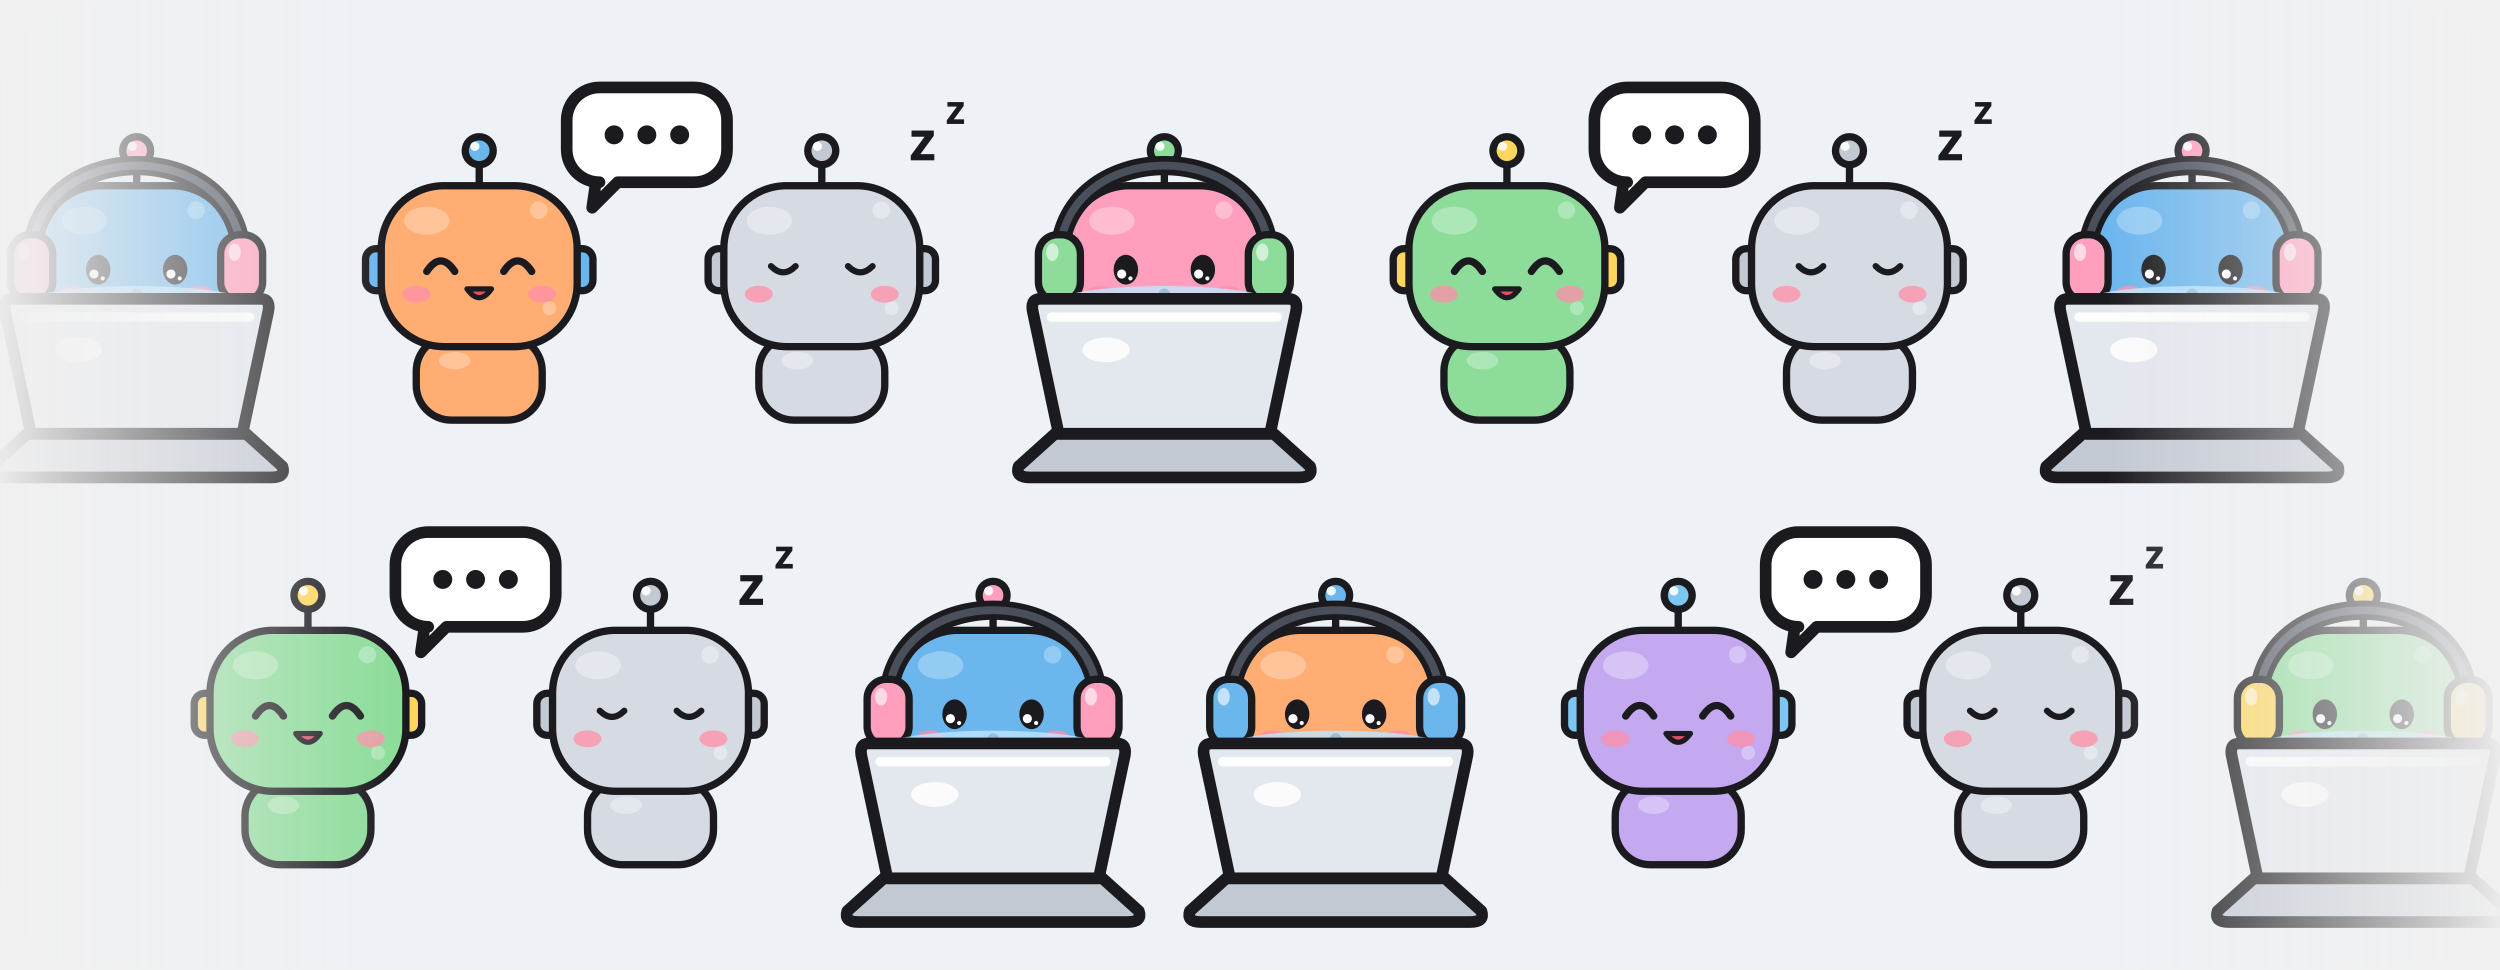
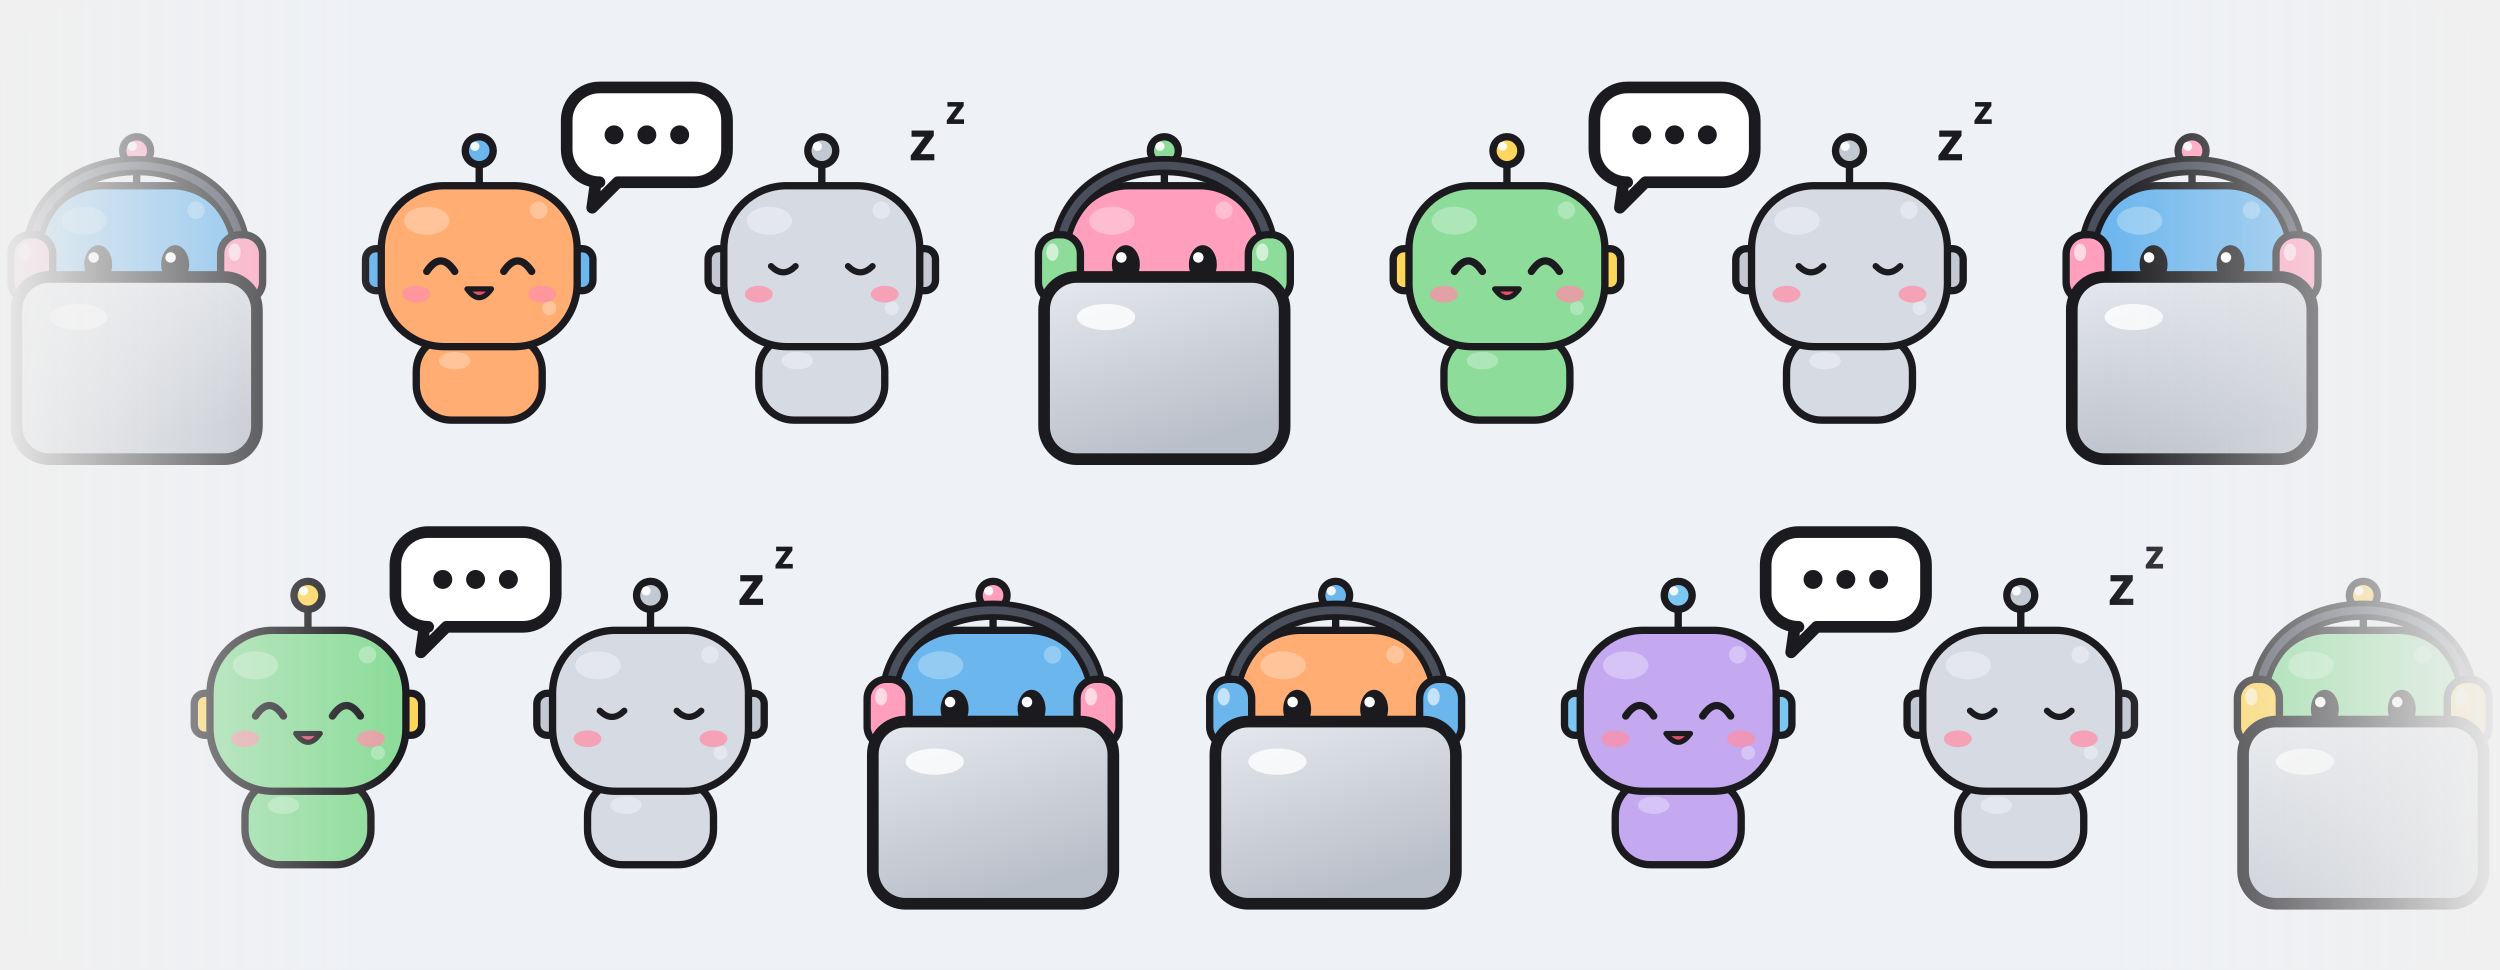
<svg xmlns="http://www.w3.org/2000/svg" viewBox="6 18 686 266" width="686" height="266" role="img" aria-label="A dense grid of small agents on one cluster: some work with headphones at a laptop, some chat, some sleep. The grid fades out at the sides, as part of a much larger cluster.">
  <defs>
    <linearGradient id="fade" x1="0" x2="1" y1="0" y2="0">
      <stop offset="0" stop-color="#fff" stop-opacity="0" />
      <stop offset="0.16" stop-color="#fff" stop-opacity="1" />
      <stop offset="0.84" stop-color="#fff" stop-opacity="1" />
      <stop offset="1" stop-color="#fff" stop-opacity="0" />
    </linearGradient>
    <mask id="m" maskUnits="userSpaceOnUse" x="0" y="0" width="698" height="296">
      <rect width="698" height="296" fill="url(#fade)" />
    </mask>
  </defs>
  <g mask="url(#m)">
    <rect x="6" y="18" width="686" height="266" rx="28" fill="#eef1f6" />
    <path d="M43.5,69.92 v-7.68" stroke="#1b1b1f" stroke-width="2.016" stroke-linejoin="round" stroke-linecap="round" />
    <circle cx="43.5" cy="59.36" r="3.84" fill="#ff9fbd" stroke="#1b1b1f" stroke-width="2.016" stroke-linejoin="round" stroke-linecap="round" />
    <ellipse cx="42.3" cy="58.16" rx="1.248" ry="1.248" fill="#ffffff" opacity="0.9" />
    <rect x="16.62" y="68.96" width="53.76" height="44.16" rx="17.28" fill="#6cb6ee" stroke="#1b1b1f" stroke-width="2.016" stroke-linejoin="round" stroke-linecap="round" />
    <ellipse cx="29.1" cy="78.56" rx="6.24" ry="3.84" fill="#b5dcf8" opacity="0.55" />
    <ellipse cx="59.82" cy="75.68" rx="2.4" ry="2.4" fill="#b5dcf8" opacity="0.55" />
    <ellipse cx="62.7" cy="102.56" rx="1.92" ry="1.92" fill="#b5dcf8" opacity="0.55" />
    <path d="M14.7,90.08 C13.74,54.56 73.26,54.56 72.3,90.08" fill="none" stroke="#1b1b1f" stroke-width="5.28" stroke-linecap="round" />
    <path d="M14.7,90.08 C13.74,54.56 73.26,54.56 72.3,90.08" fill="none" stroke="#4a4f5c" stroke-width="2.16" stroke-linecap="round" />
    <rect x="8.94" y="82.4" width="11.52" height="18.24" rx="5.28" fill="#ff9fbd" stroke="#1b1b1f" stroke-width="2.016" stroke-linejoin="round" stroke-linecap="round" />
    <ellipse cx="12.78" cy="87.2" rx="1.68" ry="2.4" fill="#ffffff" opacity="0.6" />
    <rect x="66.54" y="82.4" width="11.52" height="18.24" rx="5.28" fill="#ff9fbd" stroke="#1b1b1f" stroke-width="2.016" stroke-linejoin="round" stroke-linecap="round" />
    <ellipse cx="70.38" cy="87.2" rx="1.68" ry="2.4" fill="#ffffff" opacity="0.6" />
-     <ellipse cx="32.94" cy="92.0" rx="3.36" ry="4.08" fill="#1b1b1f" />
-     <circle cx="31.788" cy="93.2" r="1.248" fill="#ffffff" />
+     <ellipse cx="32.94" cy="90.56" rx="3.84" ry="5.28" fill="#1b1b1f" />
+     <circle cx="31.692" cy="88.64" r="1.44" fill="#ffffff" />
    <circle cx="34.188" cy="94.4" r="0.576" fill="#ffffff" />
-     <ellipse cx="54.06" cy="92.0" rx="3.36" ry="4.08" fill="#1b1b1f" />
-     <circle cx="52.908" cy="93.2" r="1.248" fill="#ffffff" />
+     <ellipse cx="54.06" cy="90.56" rx="3.84" ry="5.28" fill="#1b1b1f" />
+     <circle cx="52.812" cy="88.64" r="1.44" fill="#ffffff" />
    <circle cx="55.308" cy="94.4" r="0.576" fill="#ffffff" />
    <ellipse cx="26.22" cy="98.72" rx="3.84" ry="2.304" fill="#ff8fa8" opacity="0.75" />
    <ellipse cx="60.78" cy="98.72" rx="3.84" ry="2.304" fill="#ff8fa8" opacity="0.75" />
    <ellipse cx="43.5" cy="99.2" rx="1.728" ry="2.016" fill="#1b1b1f" />
-     <ellipse cx="43.5" cy="101" rx="30" ry="4.5" fill="#bfe6ff" opacity="0.8" />
-     <path d="M13.5,137 H73.5 L83.5,146 Q84.5,149 80.5,149 H6.5 Q2.5,149 3.5,146 z" fill="#c3c9d3" stroke="#1b1b1f" stroke-width="3.2" stroke-linejoin="round" />
-     <path d="M9.5,100 H77.5 Q80.5,100 79.5,104 L72.5,137 H14.5 L7.5,104 Q6.5,100 9.5,100 z" fill="#e3e7ee" stroke="#1b1b1f" stroke-width="3.2" stroke-linejoin="round" />
-     <path d="M12.5,105 H74.5" stroke="#ffffff" stroke-width="2.6" stroke-linecap="round" opacity="0.9" />
-     <ellipse cx="27.5" cy="114" rx="6.5" ry="3.4" fill="#ffffff" opacity="0.85" />
+     <linearGradient id="lid4394" x1="0" y1="0" x2="0.4" y2="1">
+       <stop offset="0" stop-color="#e6e9ee" />
+       <stop offset="1" stop-color="#b9bfc9" />
+     </linearGradient>
+     <rect x="10.5" y="94" width="66" height="50" rx="9" fill="url(#lid4394)" stroke="#1b1b1f" stroke-width="3.2" stroke-linejoin="round" />
+     <ellipse cx="27.5" cy="105" rx="8" ry="3.6" fill="#ffffff" opacity="0.8" />
    <rect x="120.22" y="110.24" width="34.56" height="23.04" rx="9.6" fill="#ffad73" stroke="#1b1b1f" stroke-width="2.016" stroke-linejoin="round" stroke-linecap="round" />
    <ellipse cx="130.78" cy="116.96" rx="4.32" ry="2.4" fill="#ffd7b8" opacity="0.55" />
    <path d="M137.5,69.92 v-7.68" stroke="#1b1b1f" stroke-width="2.016" stroke-linejoin="round" stroke-linecap="round" />
    <circle cx="137.5" cy="59.36" r="3.84" fill="#6cb6ee" stroke="#1b1b1f" stroke-width="2.016" stroke-linejoin="round" stroke-linecap="round" />
    <ellipse cx="136.3" cy="58.16" rx="1.248" ry="1.248" fill="#ffffff" opacity="0.9" />
    <rect x="106.3" y="86.24" width="6.72" height="11.52" rx="2.88" fill="#6cb6ee" stroke="#1b1b1f" stroke-width="2.016" stroke-linejoin="round" stroke-linecap="round" />
    <rect x="161.98" y="86.24" width="6.72" height="11.52" rx="2.88" fill="#6cb6ee" stroke="#1b1b1f" stroke-width="2.016" stroke-linejoin="round" stroke-linecap="round" />
    <rect x="110.62" y="68.96" width="53.76" height="44.16" rx="17.28" fill="#ffad73" stroke="#1b1b1f" stroke-width="2.016" stroke-linejoin="round" stroke-linecap="round" />
    <ellipse cx="123.1" cy="78.56" rx="6.24" ry="3.84" fill="#ffd7b8" opacity="0.55" />
    <ellipse cx="153.82" cy="75.68" rx="2.4" ry="2.4" fill="#ffd7b8" opacity="0.55" />
    <ellipse cx="156.7" cy="102.56" rx="1.92" ry="1.92" fill="#ffd7b8" opacity="0.55" />
    <path d="M123.1,92.48 q3.84,-5.76 7.68,0" fill="none" stroke="#1b1b1f" stroke-width="2.016" stroke-linecap="round" />
    <path d="M144.22,92.48 q3.84,-5.76 7.68,0" fill="none" stroke="#1b1b1f" stroke-width="2.016" stroke-linecap="round" />
    <ellipse cx="120.22" cy="98.72" rx="3.84" ry="2.304" fill="#ff8fa8" opacity="0.75" />
    <ellipse cx="154.78" cy="98.72" rx="3.84" ry="2.304" fill="#ff8fa8" opacity="0.75" />
    <path d="M134.14,97.28 q3.36,4.8 6.72,0 z" fill="#e2506b" stroke="#1b1b1f" stroke-width="1.44" stroke-linejoin="round" />
    <path d="M170.5,42 h26 a9,9 0 0 1 9,9 v8 a9,9 0 0 1 -9,9 H175.5 l-7,7 l1,-7 H170.5 a9,9 0 0 1 -9,-9 v-8 a9,9 0 0 1 9,-9 z" fill="#ffffff" stroke="#1b1b1f" stroke-width="3.2" stroke-linejoin="round" />
    <circle cx="174.5" cy="55" r="2.6" fill="#1b1b1f" />
    <circle cx="183.5" cy="55" r="2.6" fill="#1b1b1f" />
    <circle cx="192.5" cy="55" r="2.6" fill="#1b1b1f" />
    <rect x="214.22" y="110.24" width="34.56" height="23.04" rx="9.6" fill="#d6dbe3" stroke="#1b1b1f" stroke-width="2.016" stroke-linejoin="round" stroke-linecap="round" />
    <ellipse cx="224.78" cy="116.96" rx="4.32" ry="2.4" fill="#eef1f6" opacity="0.55" />
    <path d="M231.5,69.92 v-7.68" stroke="#1b1b1f" stroke-width="2.016" stroke-linejoin="round" stroke-linecap="round" />
    <circle cx="231.5" cy="59.36" r="3.84" fill="#c3c9d3" stroke="#1b1b1f" stroke-width="2.016" stroke-linejoin="round" stroke-linecap="round" />
    <ellipse cx="230.3" cy="58.16" rx="1.248" ry="1.248" fill="#ffffff" opacity="0.9" />
    <rect x="200.3" y="86.24" width="6.72" height="11.52" rx="2.88" fill="#c3c9d3" stroke="#1b1b1f" stroke-width="2.016" stroke-linejoin="round" stroke-linecap="round" />
    <rect x="255.98" y="86.24" width="6.72" height="11.52" rx="2.88" fill="#c3c9d3" stroke="#1b1b1f" stroke-width="2.016" stroke-linejoin="round" stroke-linecap="round" />
    <rect x="204.62" y="68.96" width="53.76" height="44.16" rx="17.28" fill="#d6dbe3" stroke="#1b1b1f" stroke-width="2.016" stroke-linejoin="round" stroke-linecap="round" />
    <ellipse cx="217.1" cy="78.56" rx="6.24" ry="3.84" fill="#eef1f6" opacity="0.55" />
    <ellipse cx="247.82" cy="75.68" rx="2.4" ry="2.4" fill="#eef1f6" opacity="0.55" />
    <ellipse cx="250.7" cy="102.56" rx="1.92" ry="1.92" fill="#eef1f6" opacity="0.55" />
    <path d="M217.58,91.04 q3.36,3.36 6.72,0" fill="none" stroke="#1b1b1f" stroke-width="1.728" stroke-linecap="round" />
    <path d="M238.7,91.04 q3.36,3.36 6.72,0" fill="none" stroke="#1b1b1f" stroke-width="1.728" stroke-linecap="round" />
    <ellipse cx="214.22" cy="98.72" rx="3.84" ry="2.304" fill="#ff8fa8" opacity="0.75" />
    <ellipse cx="248.78" cy="98.72" rx="3.84" ry="2.304" fill="#ff8fa8" opacity="0.75" />
    <text x="255.5" y="62" font-family="ui-rounded,'Arial Rounded MT Bold',sans-serif" font-size="15" font-weight="800" fill="#1b1b1f">z</text>
    <text x="265.5" y="52" font-family="ui-rounded,'Arial Rounded MT Bold',sans-serif" font-size="11" font-weight="800" fill="#1b1b1f">z</text>
    <path d="M325.5,69.92 v-7.68" stroke="#1b1b1f" stroke-width="2.016" stroke-linejoin="round" stroke-linecap="round" />
    <circle cx="325.5" cy="59.36" r="3.84" fill="#8ddc9a" stroke="#1b1b1f" stroke-width="2.016" stroke-linejoin="round" stroke-linecap="round" />
    <ellipse cx="324.3" cy="58.16" rx="1.248" ry="1.248" fill="#ffffff" opacity="0.9" />
    <rect x="298.62" y="68.96" width="53.76" height="44.16" rx="17.28" fill="#ff9fbd" stroke="#1b1b1f" stroke-width="2.016" stroke-linejoin="round" stroke-linecap="round" />
    <ellipse cx="311.1" cy="78.56" rx="6.24" ry="3.84" fill="#ffd6e3" opacity="0.55" />
    <ellipse cx="341.82" cy="75.68" rx="2.4" ry="2.4" fill="#ffd6e3" opacity="0.55" />
    <ellipse cx="344.7" cy="102.56" rx="1.92" ry="1.92" fill="#ffd6e3" opacity="0.55" />
    <path d="M296.7,90.08 C295.74,54.56 355.26,54.56 354.3,90.08" fill="none" stroke="#1b1b1f" stroke-width="5.28" stroke-linecap="round" />
    <path d="M296.7,90.08 C295.74,54.56 355.26,54.56 354.3,90.08" fill="none" stroke="#4a4f5c" stroke-width="2.16" stroke-linecap="round" />
    <rect x="290.94" y="82.4" width="11.52" height="18.24" rx="5.28" fill="#8ddc9a" stroke="#1b1b1f" stroke-width="2.016" stroke-linejoin="round" stroke-linecap="round" />
    <ellipse cx="294.78" cy="87.2" rx="1.68" ry="2.4" fill="#ffffff" opacity="0.6" />
    <rect x="348.54" y="82.4" width="11.52" height="18.24" rx="5.28" fill="#8ddc9a" stroke="#1b1b1f" stroke-width="2.016" stroke-linejoin="round" stroke-linecap="round" />
    <ellipse cx="352.38" cy="87.2" rx="1.68" ry="2.4" fill="#ffffff" opacity="0.6" />
-     <ellipse cx="314.94" cy="92.0" rx="3.36" ry="4.08" fill="#1b1b1f" />
-     <circle cx="313.788" cy="93.2" r="1.248" fill="#ffffff" />
+     <ellipse cx="314.94" cy="90.56" rx="3.84" ry="5.28" fill="#1b1b1f" />
+     <circle cx="313.692" cy="88.64" r="1.44" fill="#ffffff" />
    <circle cx="316.188" cy="94.4" r="0.576" fill="#ffffff" />
-     <ellipse cx="336.06" cy="92.0" rx="3.36" ry="4.08" fill="#1b1b1f" />
-     <circle cx="334.908" cy="93.2" r="1.248" fill="#ffffff" />
+     <ellipse cx="336.06" cy="90.56" rx="3.84" ry="5.28" fill="#1b1b1f" />
+     <circle cx="334.812" cy="88.64" r="1.44" fill="#ffffff" />
    <circle cx="337.308" cy="94.4" r="0.576" fill="#ffffff" />
    <ellipse cx="308.22" cy="98.72" rx="3.84" ry="2.304" fill="#ff8fa8" opacity="0.75" />
    <ellipse cx="342.78" cy="98.72" rx="3.84" ry="2.304" fill="#ff8fa8" opacity="0.75" />
    <ellipse cx="325.5" cy="99.2" rx="1.728" ry="2.016" fill="#1b1b1f" />
-     <ellipse cx="325.5" cy="101" rx="30" ry="4.5" fill="#bfe6ff" opacity="0.8" />
-     <path d="M295.5,137 H355.5 L365.5,146 Q366.5,149 362.5,149 H288.5 Q284.5,149 285.5,146 z" fill="#c3c9d3" stroke="#1b1b1f" stroke-width="3.2" stroke-linejoin="round" />
-     <path d="M291.5,100 H359.5 Q362.5,100 361.5,104 L354.5,137 H296.5 L289.5,104 Q288.5,100 291.5,100 z" fill="#e3e7ee" stroke="#1b1b1f" stroke-width="3.2" stroke-linejoin="round" />
-     <path d="M294.5,105 H356.5" stroke="#ffffff" stroke-width="2.6" stroke-linecap="round" opacity="0.9" />
-     <ellipse cx="309.5" cy="114" rx="6.5" ry="3.4" fill="#ffffff" opacity="0.85" />
+     <linearGradient id="lid32594" x1="0" y1="0" x2="0.4" y2="1">
+       <stop offset="0" stop-color="#e6e9ee" />
+       <stop offset="1" stop-color="#b9bfc9" />
+     </linearGradient>
+     <rect x="292.5" y="94" width="66" height="50" rx="9" fill="url(#lid32594)" stroke="#1b1b1f" stroke-width="3.2" stroke-linejoin="round" />
+     <ellipse cx="309.5" cy="105" rx="8" ry="3.6" fill="#ffffff" opacity="0.8" />
    <rect x="402.22" y="110.24" width="34.56" height="23.04" rx="9.6" fill="#8ddc9a" stroke="#1b1b1f" stroke-width="2.016" stroke-linejoin="round" stroke-linecap="round" />
    <ellipse cx="412.78" cy="116.96" rx="4.32" ry="2.4" fill="#c9f1cf" opacity="0.55" />
    <path d="M419.5,69.92 v-7.68" stroke="#1b1b1f" stroke-width="2.016" stroke-linejoin="round" stroke-linecap="round" />
    <circle cx="419.5" cy="59.36" r="3.84" fill="#ffd65c" stroke="#1b1b1f" stroke-width="2.016" stroke-linejoin="round" stroke-linecap="round" />
    <ellipse cx="418.3" cy="58.16" rx="1.248" ry="1.248" fill="#ffffff" opacity="0.9" />
    <rect x="388.3" y="86.24" width="6.72" height="11.52" rx="2.88" fill="#ffd65c" stroke="#1b1b1f" stroke-width="2.016" stroke-linejoin="round" stroke-linecap="round" />
    <rect x="443.98" y="86.24" width="6.72" height="11.52" rx="2.88" fill="#ffd65c" stroke="#1b1b1f" stroke-width="2.016" stroke-linejoin="round" stroke-linecap="round" />
    <rect x="392.62" y="68.96" width="53.76" height="44.16" rx="17.28" fill="#8ddc9a" stroke="#1b1b1f" stroke-width="2.016" stroke-linejoin="round" stroke-linecap="round" />
    <ellipse cx="405.1" cy="78.56" rx="6.24" ry="3.84" fill="#c9f1cf" opacity="0.55" />
    <ellipse cx="435.82" cy="75.68" rx="2.4" ry="2.4" fill="#c9f1cf" opacity="0.55" />
    <ellipse cx="438.7" cy="102.56" rx="1.92" ry="1.92" fill="#c9f1cf" opacity="0.55" />
    <path d="M405.1,92.48 q3.84,-5.76 7.68,0" fill="none" stroke="#1b1b1f" stroke-width="2.016" stroke-linecap="round" />
    <path d="M426.22,92.48 q3.84,-5.76 7.68,0" fill="none" stroke="#1b1b1f" stroke-width="2.016" stroke-linecap="round" />
    <ellipse cx="402.22" cy="98.72" rx="3.84" ry="2.304" fill="#ff8fa8" opacity="0.75" />
    <ellipse cx="436.78" cy="98.72" rx="3.84" ry="2.304" fill="#ff8fa8" opacity="0.75" />
    <path d="M416.14,97.28 q3.36,4.8 6.72,0 z" fill="#e2506b" stroke="#1b1b1f" stroke-width="1.44" stroke-linejoin="round" />
    <path d="M452.5,42 h26 a9,9 0 0 1 9,9 v8 a9,9 0 0 1 -9,9 H457.5 l-7,7 l1,-7 H452.5 a9,9 0 0 1 -9,-9 v-8 a9,9 0 0 1 9,-9 z" fill="#ffffff" stroke="#1b1b1f" stroke-width="3.2" stroke-linejoin="round" />
    <circle cx="456.5" cy="55" r="2.6" fill="#1b1b1f" />
    <circle cx="465.5" cy="55" r="2.6" fill="#1b1b1f" />
    <circle cx="474.5" cy="55" r="2.6" fill="#1b1b1f" />
    <rect x="496.22" y="110.24" width="34.56" height="23.04" rx="9.6" fill="#d6dbe3" stroke="#1b1b1f" stroke-width="2.016" stroke-linejoin="round" stroke-linecap="round" />
    <ellipse cx="506.78" cy="116.96" rx="4.32" ry="2.4" fill="#eef1f6" opacity="0.55" />
    <path d="M513.5,69.92 v-7.68" stroke="#1b1b1f" stroke-width="2.016" stroke-linejoin="round" stroke-linecap="round" />
    <circle cx="513.5" cy="59.36" r="3.84" fill="#c3c9d3" stroke="#1b1b1f" stroke-width="2.016" stroke-linejoin="round" stroke-linecap="round" />
    <ellipse cx="512.3" cy="58.16" rx="1.248" ry="1.248" fill="#ffffff" opacity="0.9" />
    <rect x="482.3" y="86.24" width="6.72" height="11.52" rx="2.88" fill="#c3c9d3" stroke="#1b1b1f" stroke-width="2.016" stroke-linejoin="round" stroke-linecap="round" />
    <rect x="537.98" y="86.24" width="6.72" height="11.52" rx="2.88" fill="#c3c9d3" stroke="#1b1b1f" stroke-width="2.016" stroke-linejoin="round" stroke-linecap="round" />
    <rect x="486.62" y="68.96" width="53.76" height="44.16" rx="17.28" fill="#d6dbe3" stroke="#1b1b1f" stroke-width="2.016" stroke-linejoin="round" stroke-linecap="round" />
    <ellipse cx="499.1" cy="78.56" rx="6.24" ry="3.84" fill="#eef1f6" opacity="0.55" />
    <ellipse cx="529.82" cy="75.68" rx="2.4" ry="2.4" fill="#eef1f6" opacity="0.55" />
    <ellipse cx="532.7" cy="102.56" rx="1.92" ry="1.92" fill="#eef1f6" opacity="0.55" />
    <path d="M499.58,91.04 q3.36,3.36 6.72,0" fill="none" stroke="#1b1b1f" stroke-width="1.728" stroke-linecap="round" />
    <path d="M520.7,91.04 q3.36,3.36 6.72,0" fill="none" stroke="#1b1b1f" stroke-width="1.728" stroke-linecap="round" />
    <ellipse cx="496.22" cy="98.72" rx="3.84" ry="2.304" fill="#ff8fa8" opacity="0.75" />
    <ellipse cx="530.78" cy="98.72" rx="3.84" ry="2.304" fill="#ff8fa8" opacity="0.75" />
    <text x="537.5" y="62" font-family="ui-rounded,'Arial Rounded MT Bold',sans-serif" font-size="15" font-weight="800" fill="#1b1b1f">z</text>
    <text x="547.5" y="52" font-family="ui-rounded,'Arial Rounded MT Bold',sans-serif" font-size="11" font-weight="800" fill="#1b1b1f">z</text>
    <path d="M607.5,69.92 v-7.68" stroke="#1b1b1f" stroke-width="2.016" stroke-linejoin="round" stroke-linecap="round" />
    <circle cx="607.5" cy="59.36" r="3.84" fill="#ff9fbd" stroke="#1b1b1f" stroke-width="2.016" stroke-linejoin="round" stroke-linecap="round" />
    <ellipse cx="606.3" cy="58.16" rx="1.248" ry="1.248" fill="#ffffff" opacity="0.9" />
    <rect x="580.62" y="68.96" width="53.76" height="44.16" rx="17.28" fill="#6cb6ee" stroke="#1b1b1f" stroke-width="2.016" stroke-linejoin="round" stroke-linecap="round" />
    <ellipse cx="593.1" cy="78.56" rx="6.24" ry="3.84" fill="#b5dcf8" opacity="0.55" />
    <ellipse cx="623.82" cy="75.68" rx="2.4" ry="2.4" fill="#b5dcf8" opacity="0.55" />
    <ellipse cx="626.7" cy="102.56" rx="1.92" ry="1.92" fill="#b5dcf8" opacity="0.55" />
    <path d="M578.7,90.08 C577.74,54.56 637.26,54.56 636.3,90.08" fill="none" stroke="#1b1b1f" stroke-width="5.28" stroke-linecap="round" />
    <path d="M578.7,90.08 C577.74,54.56 637.26,54.56 636.3,90.08" fill="none" stroke="#4a4f5c" stroke-width="2.16" stroke-linecap="round" />
    <rect x="572.94" y="82.4" width="11.52" height="18.24" rx="5.28" fill="#ff9fbd" stroke="#1b1b1f" stroke-width="2.016" stroke-linejoin="round" stroke-linecap="round" />
    <ellipse cx="576.78" cy="87.2" rx="1.68" ry="2.4" fill="#ffffff" opacity="0.6" />
    <rect x="630.54" y="82.4" width="11.52" height="18.24" rx="5.28" fill="#ff9fbd" stroke="#1b1b1f" stroke-width="2.016" stroke-linejoin="round" stroke-linecap="round" />
    <ellipse cx="634.38" cy="87.2" rx="1.68" ry="2.4" fill="#ffffff" opacity="0.6" />
-     <ellipse cx="596.94" cy="92.0" rx="3.36" ry="4.08" fill="#1b1b1f" />
-     <circle cx="595.788" cy="93.2" r="1.248" fill="#ffffff" />
+     <ellipse cx="596.94" cy="90.56" rx="3.84" ry="5.28" fill="#1b1b1f" />
+     <circle cx="595.692" cy="88.64" r="1.44" fill="#ffffff" />
    <circle cx="598.188" cy="94.4" r="0.576" fill="#ffffff" />
-     <ellipse cx="618.06" cy="92.0" rx="3.36" ry="4.08" fill="#1b1b1f" />
-     <circle cx="616.908" cy="93.2" r="1.248" fill="#ffffff" />
+     <ellipse cx="618.06" cy="90.56" rx="3.84" ry="5.28" fill="#1b1b1f" />
+     <circle cx="616.812" cy="88.64" r="1.44" fill="#ffffff" />
    <circle cx="619.308" cy="94.4" r="0.576" fill="#ffffff" />
    <ellipse cx="590.22" cy="98.72" rx="3.84" ry="2.304" fill="#ff8fa8" opacity="0.75" />
    <ellipse cx="624.78" cy="98.72" rx="3.84" ry="2.304" fill="#ff8fa8" opacity="0.75" />
    <ellipse cx="607.5" cy="99.2" rx="1.728" ry="2.016" fill="#1b1b1f" />
-     <ellipse cx="607.5" cy="101" rx="30" ry="4.5" fill="#bfe6ff" opacity="0.8" />
-     <path d="M577.5,137 H637.5 L647.5,146 Q648.5,149 644.5,149 H570.5 Q566.5,149 567.5,146 z" fill="#c3c9d3" stroke="#1b1b1f" stroke-width="3.2" stroke-linejoin="round" />
-     <path d="M573.5,100 H641.5 Q644.5,100 643.5,104 L636.5,137 H578.5 L571.5,104 Q570.5,100 573.5,100 z" fill="#e3e7ee" stroke="#1b1b1f" stroke-width="3.2" stroke-linejoin="round" />
-     <path d="M576.5,105 H638.5" stroke="#ffffff" stroke-width="2.6" stroke-linecap="round" opacity="0.9" />
-     <ellipse cx="591.5" cy="114" rx="6.5" ry="3.4" fill="#ffffff" opacity="0.85" />
+     <linearGradient id="lid60794" x1="0" y1="0" x2="0.4" y2="1">
+       <stop offset="0" stop-color="#e6e9ee" />
+       <stop offset="1" stop-color="#b9bfc9" />
+     </linearGradient>
+     <rect x="574.5" y="94" width="66" height="50" rx="9" fill="url(#lid60794)" stroke="#1b1b1f" stroke-width="3.2" stroke-linejoin="round" />
+     <ellipse cx="591.5" cy="105" rx="8" ry="3.6" fill="#ffffff" opacity="0.8" />
    <rect x="73.22" y="232.24" width="34.56" height="23.04" rx="9.6" fill="#8ddc9a" stroke="#1b1b1f" stroke-width="2.016" stroke-linejoin="round" stroke-linecap="round" />
    <ellipse cx="83.78" cy="238.96" rx="4.32" ry="2.4" fill="#c9f1cf" opacity="0.55" />
    <path d="M90.5,191.92 v-7.68" stroke="#1b1b1f" stroke-width="2.016" stroke-linejoin="round" stroke-linecap="round" />
    <circle cx="90.5" cy="181.36" r="3.84" fill="#ffd65c" stroke="#1b1b1f" stroke-width="2.016" stroke-linejoin="round" stroke-linecap="round" />
    <ellipse cx="89.3" cy="180.16" rx="1.248" ry="1.248" fill="#ffffff" opacity="0.9" />
    <rect x="59.3" y="208.24" width="6.72" height="11.52" rx="2.88" fill="#ffd65c" stroke="#1b1b1f" stroke-width="2.016" stroke-linejoin="round" stroke-linecap="round" />
    <rect x="114.98" y="208.24" width="6.72" height="11.52" rx="2.88" fill="#ffd65c" stroke="#1b1b1f" stroke-width="2.016" stroke-linejoin="round" stroke-linecap="round" />
    <rect x="63.62" y="190.96" width="53.76" height="44.16" rx="17.28" fill="#8ddc9a" stroke="#1b1b1f" stroke-width="2.016" stroke-linejoin="round" stroke-linecap="round" />
    <ellipse cx="76.1" cy="200.56" rx="6.24" ry="3.84" fill="#c9f1cf" opacity="0.55" />
    <ellipse cx="106.82" cy="197.68" rx="2.4" ry="2.4" fill="#c9f1cf" opacity="0.55" />
    <ellipse cx="109.7" cy="224.56" rx="1.92" ry="1.92" fill="#c9f1cf" opacity="0.55" />
    <path d="M76.1,214.48 q3.84,-5.76 7.68,0" fill="none" stroke="#1b1b1f" stroke-width="2.016" stroke-linecap="round" />
    <path d="M97.22,214.48 q3.84,-5.76 7.68,0" fill="none" stroke="#1b1b1f" stroke-width="2.016" stroke-linecap="round" />
    <ellipse cx="73.22" cy="220.72" rx="3.84" ry="2.304" fill="#ff8fa8" opacity="0.75" />
    <ellipse cx="107.78" cy="220.72" rx="3.84" ry="2.304" fill="#ff8fa8" opacity="0.75" />
    <path d="M87.14,219.28 q3.36,4.8 6.72,0 z" fill="#e2506b" stroke="#1b1b1f" stroke-width="1.44" stroke-linejoin="round" />
    <path d="M123.5,164 h26 a9,9 0 0 1 9,9 v8 a9,9 0 0 1 -9,9 H128.5 l-7,7 l1,-7 H123.5 a9,9 0 0 1 -9,-9 v-8 a9,9 0 0 1 9,-9 z" fill="#ffffff" stroke="#1b1b1f" stroke-width="3.2" stroke-linejoin="round" />
    <circle cx="127.5" cy="177" r="2.6" fill="#1b1b1f" />
    <circle cx="136.5" cy="177" r="2.6" fill="#1b1b1f" />
    <circle cx="145.5" cy="177" r="2.6" fill="#1b1b1f" />
    <rect x="167.22" y="232.24" width="34.56" height="23.04" rx="9.6" fill="#d6dbe3" stroke="#1b1b1f" stroke-width="2.016" stroke-linejoin="round" stroke-linecap="round" />
    <ellipse cx="177.78" cy="238.96" rx="4.32" ry="2.4" fill="#eef1f6" opacity="0.55" />
    <path d="M184.5,191.92 v-7.68" stroke="#1b1b1f" stroke-width="2.016" stroke-linejoin="round" stroke-linecap="round" />
    <circle cx="184.5" cy="181.36" r="3.84" fill="#c3c9d3" stroke="#1b1b1f" stroke-width="2.016" stroke-linejoin="round" stroke-linecap="round" />
    <ellipse cx="183.3" cy="180.16" rx="1.248" ry="1.248" fill="#ffffff" opacity="0.9" />
    <rect x="153.3" y="208.24" width="6.72" height="11.52" rx="2.88" fill="#c3c9d3" stroke="#1b1b1f" stroke-width="2.016" stroke-linejoin="round" stroke-linecap="round" />
    <rect x="208.98" y="208.24" width="6.72" height="11.52" rx="2.88" fill="#c3c9d3" stroke="#1b1b1f" stroke-width="2.016" stroke-linejoin="round" stroke-linecap="round" />
    <rect x="157.62" y="190.96" width="53.76" height="44.16" rx="17.28" fill="#d6dbe3" stroke="#1b1b1f" stroke-width="2.016" stroke-linejoin="round" stroke-linecap="round" />
    <ellipse cx="170.1" cy="200.56" rx="6.24" ry="3.84" fill="#eef1f6" opacity="0.55" />
    <ellipse cx="200.82" cy="197.68" rx="2.4" ry="2.4" fill="#eef1f6" opacity="0.55" />
    <ellipse cx="203.7" cy="224.56" rx="1.92" ry="1.92" fill="#eef1f6" opacity="0.55" />
    <path d="M170.58,213.04 q3.36,3.36 6.72,0" fill="none" stroke="#1b1b1f" stroke-width="1.728" stroke-linecap="round" />
    <path d="M191.7,213.04 q3.36,3.36 6.72,0" fill="none" stroke="#1b1b1f" stroke-width="1.728" stroke-linecap="round" />
    <ellipse cx="167.22" cy="220.72" rx="3.84" ry="2.304" fill="#ff8fa8" opacity="0.75" />
    <ellipse cx="201.78" cy="220.72" rx="3.84" ry="2.304" fill="#ff8fa8" opacity="0.75" />
    <text x="208.5" y="184" font-family="ui-rounded,'Arial Rounded MT Bold',sans-serif" font-size="15" font-weight="800" fill="#1b1b1f">z</text>
    <text x="218.5" y="174" font-family="ui-rounded,'Arial Rounded MT Bold',sans-serif" font-size="11" font-weight="800" fill="#1b1b1f">z</text>
    <path d="M278.5,191.92 v-7.68" stroke="#1b1b1f" stroke-width="2.016" stroke-linejoin="round" stroke-linecap="round" />
    <circle cx="278.5" cy="181.36" r="3.84" fill="#ff9fbd" stroke="#1b1b1f" stroke-width="2.016" stroke-linejoin="round" stroke-linecap="round" />
    <ellipse cx="277.3" cy="180.16" rx="1.248" ry="1.248" fill="#ffffff" opacity="0.9" />
    <rect x="251.62" y="190.96" width="53.76" height="44.16" rx="17.28" fill="#6cb6ee" stroke="#1b1b1f" stroke-width="2.016" stroke-linejoin="round" stroke-linecap="round" />
    <ellipse cx="264.1" cy="200.56" rx="6.24" ry="3.84" fill="#b5dcf8" opacity="0.55" />
    <ellipse cx="294.82" cy="197.68" rx="2.4" ry="2.4" fill="#b5dcf8" opacity="0.55" />
    <ellipse cx="297.7" cy="224.56" rx="1.92" ry="1.92" fill="#b5dcf8" opacity="0.55" />
    <path d="M249.7,212.08 C248.74,176.56 308.26,176.56 307.3,212.08" fill="none" stroke="#1b1b1f" stroke-width="5.28" stroke-linecap="round" />
    <path d="M249.7,212.08 C248.74,176.56 308.26,176.56 307.3,212.08" fill="none" stroke="#4a4f5c" stroke-width="2.16" stroke-linecap="round" />
    <rect x="243.94" y="204.4" width="11.52" height="18.24" rx="5.28" fill="#ff9fbd" stroke="#1b1b1f" stroke-width="2.016" stroke-linejoin="round" stroke-linecap="round" />
    <ellipse cx="247.78" cy="209.2" rx="1.68" ry="2.4" fill="#ffffff" opacity="0.6" />
    <rect x="301.54" y="204.4" width="11.52" height="18.24" rx="5.28" fill="#ff9fbd" stroke="#1b1b1f" stroke-width="2.016" stroke-linejoin="round" stroke-linecap="round" />
    <ellipse cx="305.38" cy="209.2" rx="1.68" ry="2.4" fill="#ffffff" opacity="0.6" />
-     <ellipse cx="267.94" cy="214.0" rx="3.36" ry="4.08" fill="#1b1b1f" />
-     <circle cx="266.788" cy="215.2" r="1.248" fill="#ffffff" />
+     <ellipse cx="267.94" cy="212.56" rx="3.84" ry="5.28" fill="#1b1b1f" />
+     <circle cx="266.692" cy="210.64" r="1.44" fill="#ffffff" />
    <circle cx="269.188" cy="216.4" r="0.576" fill="#ffffff" />
-     <ellipse cx="289.06" cy="214.0" rx="3.36" ry="4.08" fill="#1b1b1f" />
-     <circle cx="287.908" cy="215.2" r="1.248" fill="#ffffff" />
+     <ellipse cx="289.06" cy="212.56" rx="3.84" ry="5.28" fill="#1b1b1f" />
+     <circle cx="287.812" cy="210.64" r="1.44" fill="#ffffff" />
    <circle cx="290.308" cy="216.4" r="0.576" fill="#ffffff" />
    <ellipse cx="261.22" cy="220.72" rx="3.84" ry="2.304" fill="#ff8fa8" opacity="0.75" />
    <ellipse cx="295.78" cy="220.72" rx="3.84" ry="2.304" fill="#ff8fa8" opacity="0.75" />
    <ellipse cx="278.5" cy="221.2" rx="1.728" ry="2.016" fill="#1b1b1f" />
-     <ellipse cx="278.5" cy="223" rx="30" ry="4.5" fill="#bfe6ff" opacity="0.8" />
-     <path d="M248.5,259 H308.5 L318.5,268 Q319.5,271 315.5,271 H241.5 Q237.5,271 238.5,268 z" fill="#c3c9d3" stroke="#1b1b1f" stroke-width="3.2" stroke-linejoin="round" />
-     <path d="M244.5,222 H312.5 Q315.5,222 314.5,226 L307.5,259 H249.5 L242.5,226 Q241.5,222 244.5,222 z" fill="#e3e7ee" stroke="#1b1b1f" stroke-width="3.2" stroke-linejoin="round" />
-     <path d="M247.5,227 H309.5" stroke="#ffffff" stroke-width="2.6" stroke-linecap="round" opacity="0.9" />
-     <ellipse cx="262.5" cy="236" rx="6.5" ry="3.4" fill="#ffffff" opacity="0.85" />
+     <linearGradient id="lid278216" x1="0" y1="0" x2="0.4" y2="1">
+       <stop offset="0" stop-color="#e6e9ee" />
+       <stop offset="1" stop-color="#b9bfc9" />
+     </linearGradient>
+     <rect x="245.5" y="216" width="66" height="50" rx="9" fill="url(#lid278216)" stroke="#1b1b1f" stroke-width="3.2" stroke-linejoin="round" />
+     <ellipse cx="262.5" cy="227" rx="8" ry="3.6" fill="#ffffff" opacity="0.8" />
    <path d="M372.5,191.92 v-7.68" stroke="#1b1b1f" stroke-width="2.016" stroke-linejoin="round" stroke-linecap="round" />
    <circle cx="372.5" cy="181.36" r="3.84" fill="#6cb6ee" stroke="#1b1b1f" stroke-width="2.016" stroke-linejoin="round" stroke-linecap="round" />
    <ellipse cx="371.3" cy="180.16" rx="1.248" ry="1.248" fill="#ffffff" opacity="0.9" />
    <rect x="345.62" y="190.96" width="53.76" height="44.16" rx="17.28" fill="#ffad73" stroke="#1b1b1f" stroke-width="2.016" stroke-linejoin="round" stroke-linecap="round" />
    <ellipse cx="358.1" cy="200.56" rx="6.24" ry="3.84" fill="#ffd7b8" opacity="0.55" />
    <ellipse cx="388.82" cy="197.68" rx="2.4" ry="2.4" fill="#ffd7b8" opacity="0.55" />
    <ellipse cx="391.7" cy="224.56" rx="1.92" ry="1.92" fill="#ffd7b8" opacity="0.55" />
    <path d="M343.7,212.08 C342.74,176.56 402.26,176.56 401.3,212.08" fill="none" stroke="#1b1b1f" stroke-width="5.28" stroke-linecap="round" />
    <path d="M343.7,212.08 C342.74,176.56 402.26,176.56 401.3,212.08" fill="none" stroke="#4a4f5c" stroke-width="2.16" stroke-linecap="round" />
    <rect x="337.94" y="204.4" width="11.52" height="18.24" rx="5.28" fill="#6cb6ee" stroke="#1b1b1f" stroke-width="2.016" stroke-linejoin="round" stroke-linecap="round" />
    <ellipse cx="341.78" cy="209.2" rx="1.68" ry="2.4" fill="#ffffff" opacity="0.6" />
    <rect x="395.54" y="204.4" width="11.52" height="18.24" rx="5.28" fill="#6cb6ee" stroke="#1b1b1f" stroke-width="2.016" stroke-linejoin="round" stroke-linecap="round" />
    <ellipse cx="399.38" cy="209.2" rx="1.68" ry="2.4" fill="#ffffff" opacity="0.6" />
-     <ellipse cx="361.94" cy="214.0" rx="3.36" ry="4.08" fill="#1b1b1f" />
-     <circle cx="360.788" cy="215.2" r="1.248" fill="#ffffff" />
+     <ellipse cx="361.94" cy="212.56" rx="3.84" ry="5.28" fill="#1b1b1f" />
+     <circle cx="360.692" cy="210.64" r="1.44" fill="#ffffff" />
    <circle cx="363.188" cy="216.4" r="0.576" fill="#ffffff" />
-     <ellipse cx="383.06" cy="214.0" rx="3.36" ry="4.08" fill="#1b1b1f" />
-     <circle cx="381.908" cy="215.2" r="1.248" fill="#ffffff" />
+     <ellipse cx="383.06" cy="212.56" rx="3.84" ry="5.28" fill="#1b1b1f" />
+     <circle cx="381.812" cy="210.64" r="1.44" fill="#ffffff" />
    <circle cx="384.308" cy="216.4" r="0.576" fill="#ffffff" />
    <ellipse cx="355.22" cy="220.72" rx="3.84" ry="2.304" fill="#ff8fa8" opacity="0.75" />
    <ellipse cx="389.78" cy="220.72" rx="3.84" ry="2.304" fill="#ff8fa8" opacity="0.75" />
    <ellipse cx="372.5" cy="221.2" rx="1.728" ry="2.016" fill="#1b1b1f" />
-     <ellipse cx="372.5" cy="223" rx="30" ry="4.5" fill="#bfe6ff" opacity="0.8" />
-     <path d="M342.5,259 H402.5 L412.5,268 Q413.5,271 409.5,271 H335.5 Q331.5,271 332.5,268 z" fill="#c3c9d3" stroke="#1b1b1f" stroke-width="3.2" stroke-linejoin="round" />
-     <path d="M338.5,222 H406.5 Q409.5,222 408.5,226 L401.5,259 H343.5 L336.5,226 Q335.5,222 338.5,222 z" fill="#e3e7ee" stroke="#1b1b1f" stroke-width="3.2" stroke-linejoin="round" />
-     <path d="M341.5,227 H403.5" stroke="#ffffff" stroke-width="2.6" stroke-linecap="round" opacity="0.9" />
-     <ellipse cx="356.5" cy="236" rx="6.5" ry="3.4" fill="#ffffff" opacity="0.85" />
+     <linearGradient id="lid372216" x1="0" y1="0" x2="0.4" y2="1">
+       <stop offset="0" stop-color="#e6e9ee" />
+       <stop offset="1" stop-color="#b9bfc9" />
+     </linearGradient>
+     <rect x="339.5" y="216" width="66" height="50" rx="9" fill="url(#lid372216)" stroke="#1b1b1f" stroke-width="3.2" stroke-linejoin="round" />
+     <ellipse cx="356.5" cy="227" rx="8" ry="3.6" fill="#ffffff" opacity="0.8" />
    <rect x="449.22" y="232.24" width="34.56" height="23.04" rx="9.6" fill="#c4a8f0" stroke="#1b1b1f" stroke-width="2.016" stroke-linejoin="round" stroke-linecap="round" />
    <ellipse cx="459.78" cy="238.96" rx="4.32" ry="2.4" fill="#e6dafb" opacity="0.55" />
    <path d="M466.5,191.92 v-7.68" stroke="#1b1b1f" stroke-width="2.016" stroke-linejoin="round" stroke-linecap="round" />
    <circle cx="466.5" cy="181.36" r="3.84" fill="#7cc6f2" stroke="#1b1b1f" stroke-width="2.016" stroke-linejoin="round" stroke-linecap="round" />
    <ellipse cx="465.3" cy="180.16" rx="1.248" ry="1.248" fill="#ffffff" opacity="0.9" />
    <rect x="435.3" y="208.24" width="6.72" height="11.52" rx="2.88" fill="#7cc6f2" stroke="#1b1b1f" stroke-width="2.016" stroke-linejoin="round" stroke-linecap="round" />
    <rect x="490.98" y="208.24" width="6.72" height="11.52" rx="2.88" fill="#7cc6f2" stroke="#1b1b1f" stroke-width="2.016" stroke-linejoin="round" stroke-linecap="round" />
    <rect x="439.62" y="190.96" width="53.76" height="44.16" rx="17.28" fill="#c4a8f0" stroke="#1b1b1f" stroke-width="2.016" stroke-linejoin="round" stroke-linecap="round" />
    <ellipse cx="452.1" cy="200.56" rx="6.24" ry="3.84" fill="#e6dafb" opacity="0.55" />
    <ellipse cx="482.82" cy="197.68" rx="2.4" ry="2.4" fill="#e6dafb" opacity="0.55" />
    <ellipse cx="485.7" cy="224.56" rx="1.92" ry="1.92" fill="#e6dafb" opacity="0.55" />
    <path d="M452.1,214.48 q3.84,-5.76 7.68,0" fill="none" stroke="#1b1b1f" stroke-width="2.016" stroke-linecap="round" />
    <path d="M473.22,214.48 q3.84,-5.76 7.68,0" fill="none" stroke="#1b1b1f" stroke-width="2.016" stroke-linecap="round" />
    <ellipse cx="449.22" cy="220.72" rx="3.84" ry="2.304" fill="#ff8fa8" opacity="0.75" />
    <ellipse cx="483.78" cy="220.72" rx="3.84" ry="2.304" fill="#ff8fa8" opacity="0.75" />
    <path d="M463.14,219.28 q3.36,4.8 6.72,0 z" fill="#e2506b" stroke="#1b1b1f" stroke-width="1.44" stroke-linejoin="round" />
    <path d="M499.5,164 h26 a9,9 0 0 1 9,9 v8 a9,9 0 0 1 -9,9 H504.5 l-7,7 l1,-7 H499.5 a9,9 0 0 1 -9,-9 v-8 a9,9 0 0 1 9,-9 z" fill="#ffffff" stroke="#1b1b1f" stroke-width="3.2" stroke-linejoin="round" />
    <circle cx="503.5" cy="177" r="2.6" fill="#1b1b1f" />
    <circle cx="512.5" cy="177" r="2.6" fill="#1b1b1f" />
    <circle cx="521.5" cy="177" r="2.6" fill="#1b1b1f" />
    <rect x="543.22" y="232.24" width="34.56" height="23.04" rx="9.6" fill="#d6dbe3" stroke="#1b1b1f" stroke-width="2.016" stroke-linejoin="round" stroke-linecap="round" />
    <ellipse cx="553.78" cy="238.96" rx="4.32" ry="2.4" fill="#eef1f6" opacity="0.55" />
    <path d="M560.5,191.92 v-7.68" stroke="#1b1b1f" stroke-width="2.016" stroke-linejoin="round" stroke-linecap="round" />
    <circle cx="560.5" cy="181.36" r="3.84" fill="#c3c9d3" stroke="#1b1b1f" stroke-width="2.016" stroke-linejoin="round" stroke-linecap="round" />
    <ellipse cx="559.3" cy="180.16" rx="1.248" ry="1.248" fill="#ffffff" opacity="0.9" />
    <rect x="529.3" y="208.24" width="6.72" height="11.52" rx="2.88" fill="#c3c9d3" stroke="#1b1b1f" stroke-width="2.016" stroke-linejoin="round" stroke-linecap="round" />
    <rect x="584.98" y="208.24" width="6.72" height="11.52" rx="2.88" fill="#c3c9d3" stroke="#1b1b1f" stroke-width="2.016" stroke-linejoin="round" stroke-linecap="round" />
    <rect x="533.62" y="190.96" width="53.76" height="44.16" rx="17.28" fill="#d6dbe3" stroke="#1b1b1f" stroke-width="2.016" stroke-linejoin="round" stroke-linecap="round" />
    <ellipse cx="546.1" cy="200.56" rx="6.24" ry="3.84" fill="#eef1f6" opacity="0.55" />
    <ellipse cx="576.82" cy="197.68" rx="2.4" ry="2.4" fill="#eef1f6" opacity="0.55" />
    <ellipse cx="579.7" cy="224.56" rx="1.92" ry="1.92" fill="#eef1f6" opacity="0.55" />
    <path d="M546.58,213.04 q3.36,3.36 6.72,0" fill="none" stroke="#1b1b1f" stroke-width="1.728" stroke-linecap="round" />
    <path d="M567.7,213.04 q3.36,3.36 6.72,0" fill="none" stroke="#1b1b1f" stroke-width="1.728" stroke-linecap="round" />
    <ellipse cx="543.22" cy="220.72" rx="3.84" ry="2.304" fill="#ff8fa8" opacity="0.75" />
    <ellipse cx="577.78" cy="220.72" rx="3.84" ry="2.304" fill="#ff8fa8" opacity="0.75" />
    <text x="584.5" y="184" font-family="ui-rounded,'Arial Rounded MT Bold',sans-serif" font-size="15" font-weight="800" fill="#1b1b1f">z</text>
    <text x="594.5" y="174" font-family="ui-rounded,'Arial Rounded MT Bold',sans-serif" font-size="11" font-weight="800" fill="#1b1b1f">z</text>
    <path d="M654.5,191.92 v-7.68" stroke="#1b1b1f" stroke-width="2.016" stroke-linejoin="round" stroke-linecap="round" />
    <circle cx="654.5" cy="181.36" r="3.84" fill="#ffd65c" stroke="#1b1b1f" stroke-width="2.016" stroke-linejoin="round" stroke-linecap="round" />
    <ellipse cx="653.3" cy="180.16" rx="1.248" ry="1.248" fill="#ffffff" opacity="0.9" />
    <rect x="627.62" y="190.96" width="53.76" height="44.16" rx="17.28" fill="#8ddc9a" stroke="#1b1b1f" stroke-width="2.016" stroke-linejoin="round" stroke-linecap="round" />
    <ellipse cx="640.1" cy="200.56" rx="6.24" ry="3.84" fill="#c9f1cf" opacity="0.55" />
    <ellipse cx="670.82" cy="197.68" rx="2.4" ry="2.4" fill="#c9f1cf" opacity="0.55" />
    <ellipse cx="673.7" cy="224.56" rx="1.92" ry="1.92" fill="#c9f1cf" opacity="0.55" />
    <path d="M625.7,212.08 C624.74,176.56 684.26,176.56 683.3,212.08" fill="none" stroke="#1b1b1f" stroke-width="5.28" stroke-linecap="round" />
    <path d="M625.7,212.08 C624.74,176.56 684.26,176.56 683.3,212.08" fill="none" stroke="#4a4f5c" stroke-width="2.16" stroke-linecap="round" />
    <rect x="619.94" y="204.4" width="11.52" height="18.24" rx="5.28" fill="#ffd65c" stroke="#1b1b1f" stroke-width="2.016" stroke-linejoin="round" stroke-linecap="round" />
    <ellipse cx="623.78" cy="209.2" rx="1.68" ry="2.4" fill="#ffffff" opacity="0.6" />
    <rect x="677.54" y="204.4" width="11.52" height="18.24" rx="5.28" fill="#ffd65c" stroke="#1b1b1f" stroke-width="2.016" stroke-linejoin="round" stroke-linecap="round" />
    <ellipse cx="681.38" cy="209.2" rx="1.68" ry="2.4" fill="#ffffff" opacity="0.6" />
-     <ellipse cx="643.94" cy="214.0" rx="3.36" ry="4.08" fill="#1b1b1f" />
-     <circle cx="642.788" cy="215.2" r="1.248" fill="#ffffff" />
+     <ellipse cx="643.94" cy="212.56" rx="3.84" ry="5.28" fill="#1b1b1f" />
+     <circle cx="642.692" cy="210.64" r="1.44" fill="#ffffff" />
    <circle cx="645.188" cy="216.4" r="0.576" fill="#ffffff" />
-     <ellipse cx="665.06" cy="214.0" rx="3.36" ry="4.08" fill="#1b1b1f" />
-     <circle cx="663.908" cy="215.2" r="1.248" fill="#ffffff" />
+     <ellipse cx="665.06" cy="212.56" rx="3.84" ry="5.28" fill="#1b1b1f" />
+     <circle cx="663.812" cy="210.64" r="1.44" fill="#ffffff" />
    <circle cx="666.308" cy="216.4" r="0.576" fill="#ffffff" />
    <ellipse cx="637.22" cy="220.72" rx="3.84" ry="2.304" fill="#ff8fa8" opacity="0.75" />
    <ellipse cx="671.78" cy="220.72" rx="3.84" ry="2.304" fill="#ff8fa8" opacity="0.75" />
    <ellipse cx="654.5" cy="221.2" rx="1.728" ry="2.016" fill="#1b1b1f" />
-     <ellipse cx="654.5" cy="223" rx="30" ry="4.5" fill="#bfe6ff" opacity="0.8" />
-     <path d="M624.5,259 H684.5 L694.5,268 Q695.5,271 691.5,271 H617.5 Q613.5,271 614.5,268 z" fill="#c3c9d3" stroke="#1b1b1f" stroke-width="3.2" stroke-linejoin="round" />
-     <path d="M620.5,222 H688.5 Q691.5,222 690.5,226 L683.5,259 H625.5 L618.5,226 Q617.5,222 620.5,222 z" fill="#e3e7ee" stroke="#1b1b1f" stroke-width="3.2" stroke-linejoin="round" />
-     <path d="M623.5,227 H685.5" stroke="#ffffff" stroke-width="2.6" stroke-linecap="round" opacity="0.9" />
-     <ellipse cx="638.5" cy="236" rx="6.5" ry="3.4" fill="#ffffff" opacity="0.85" />
+     <linearGradient id="lid654216" x1="0" y1="0" x2="0.4" y2="1">
+       <stop offset="0" stop-color="#e6e9ee" />
+       <stop offset="1" stop-color="#b9bfc9" />
+     </linearGradient>
+     <rect x="621.5" y="216" width="66" height="50" rx="9" fill="url(#lid654216)" stroke="#1b1b1f" stroke-width="3.2" stroke-linejoin="round" />
+     <ellipse cx="638.5" cy="227" rx="8" ry="3.6" fill="#ffffff" opacity="0.8" />
  </g>
</svg>
